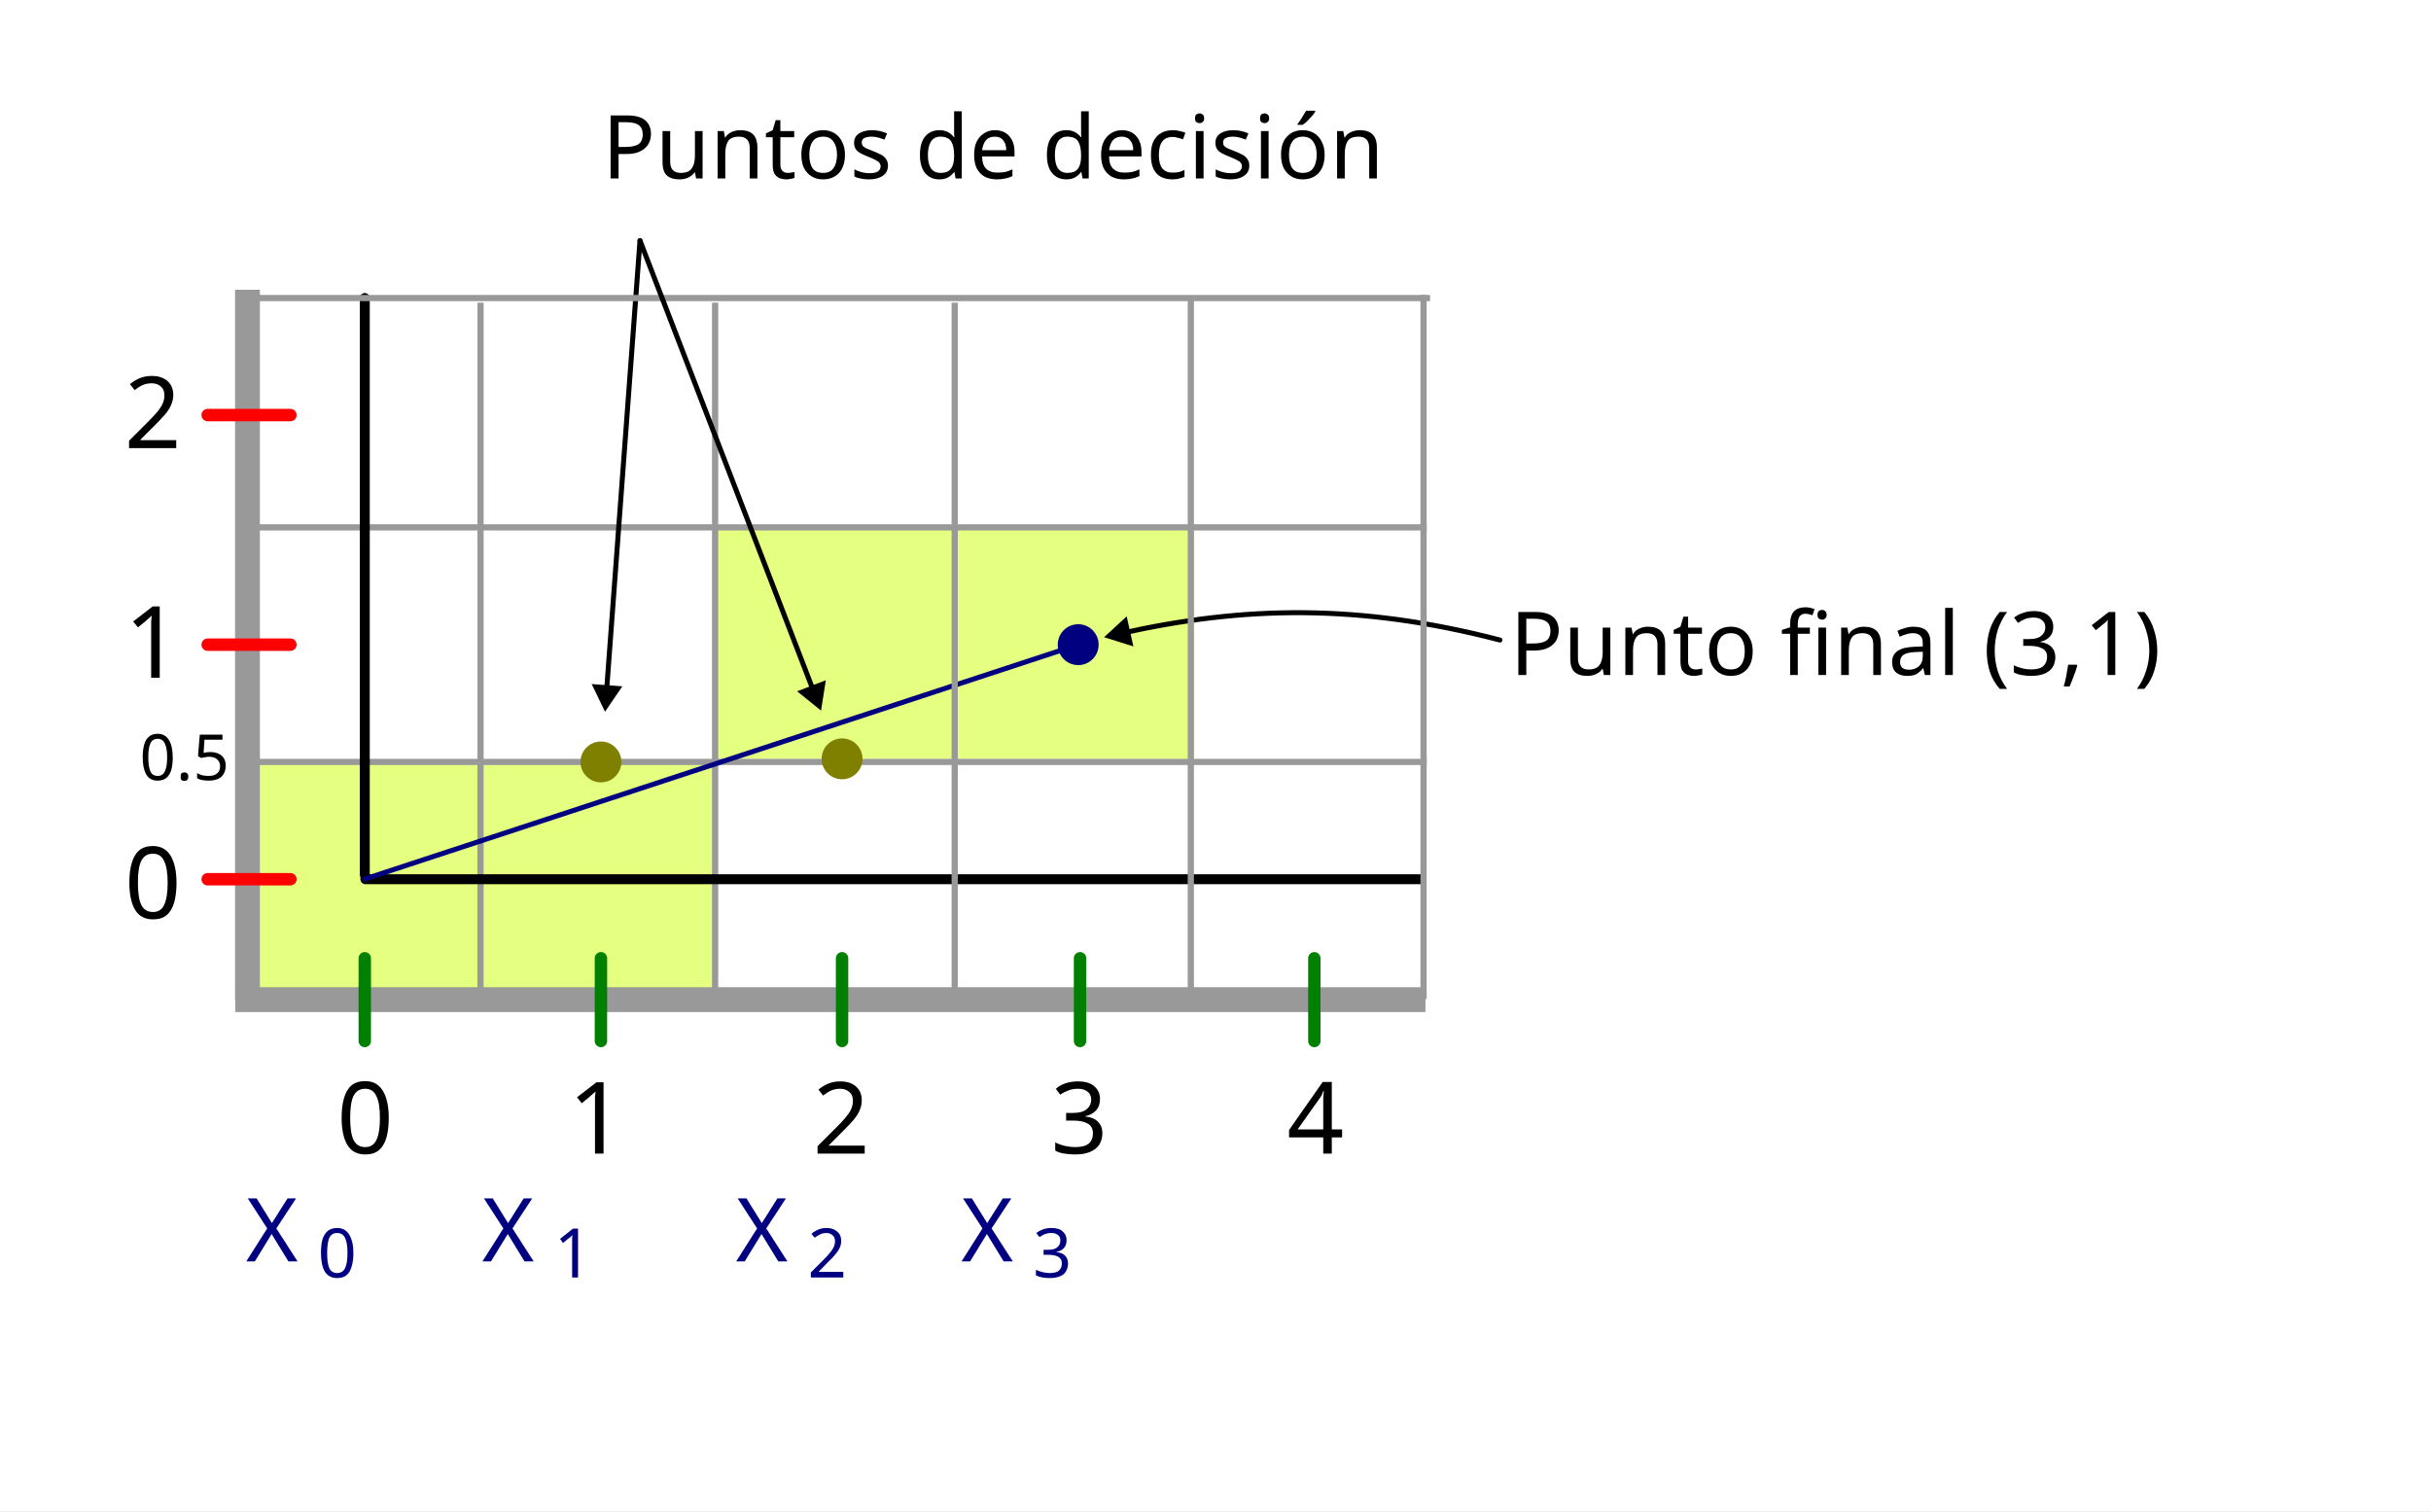
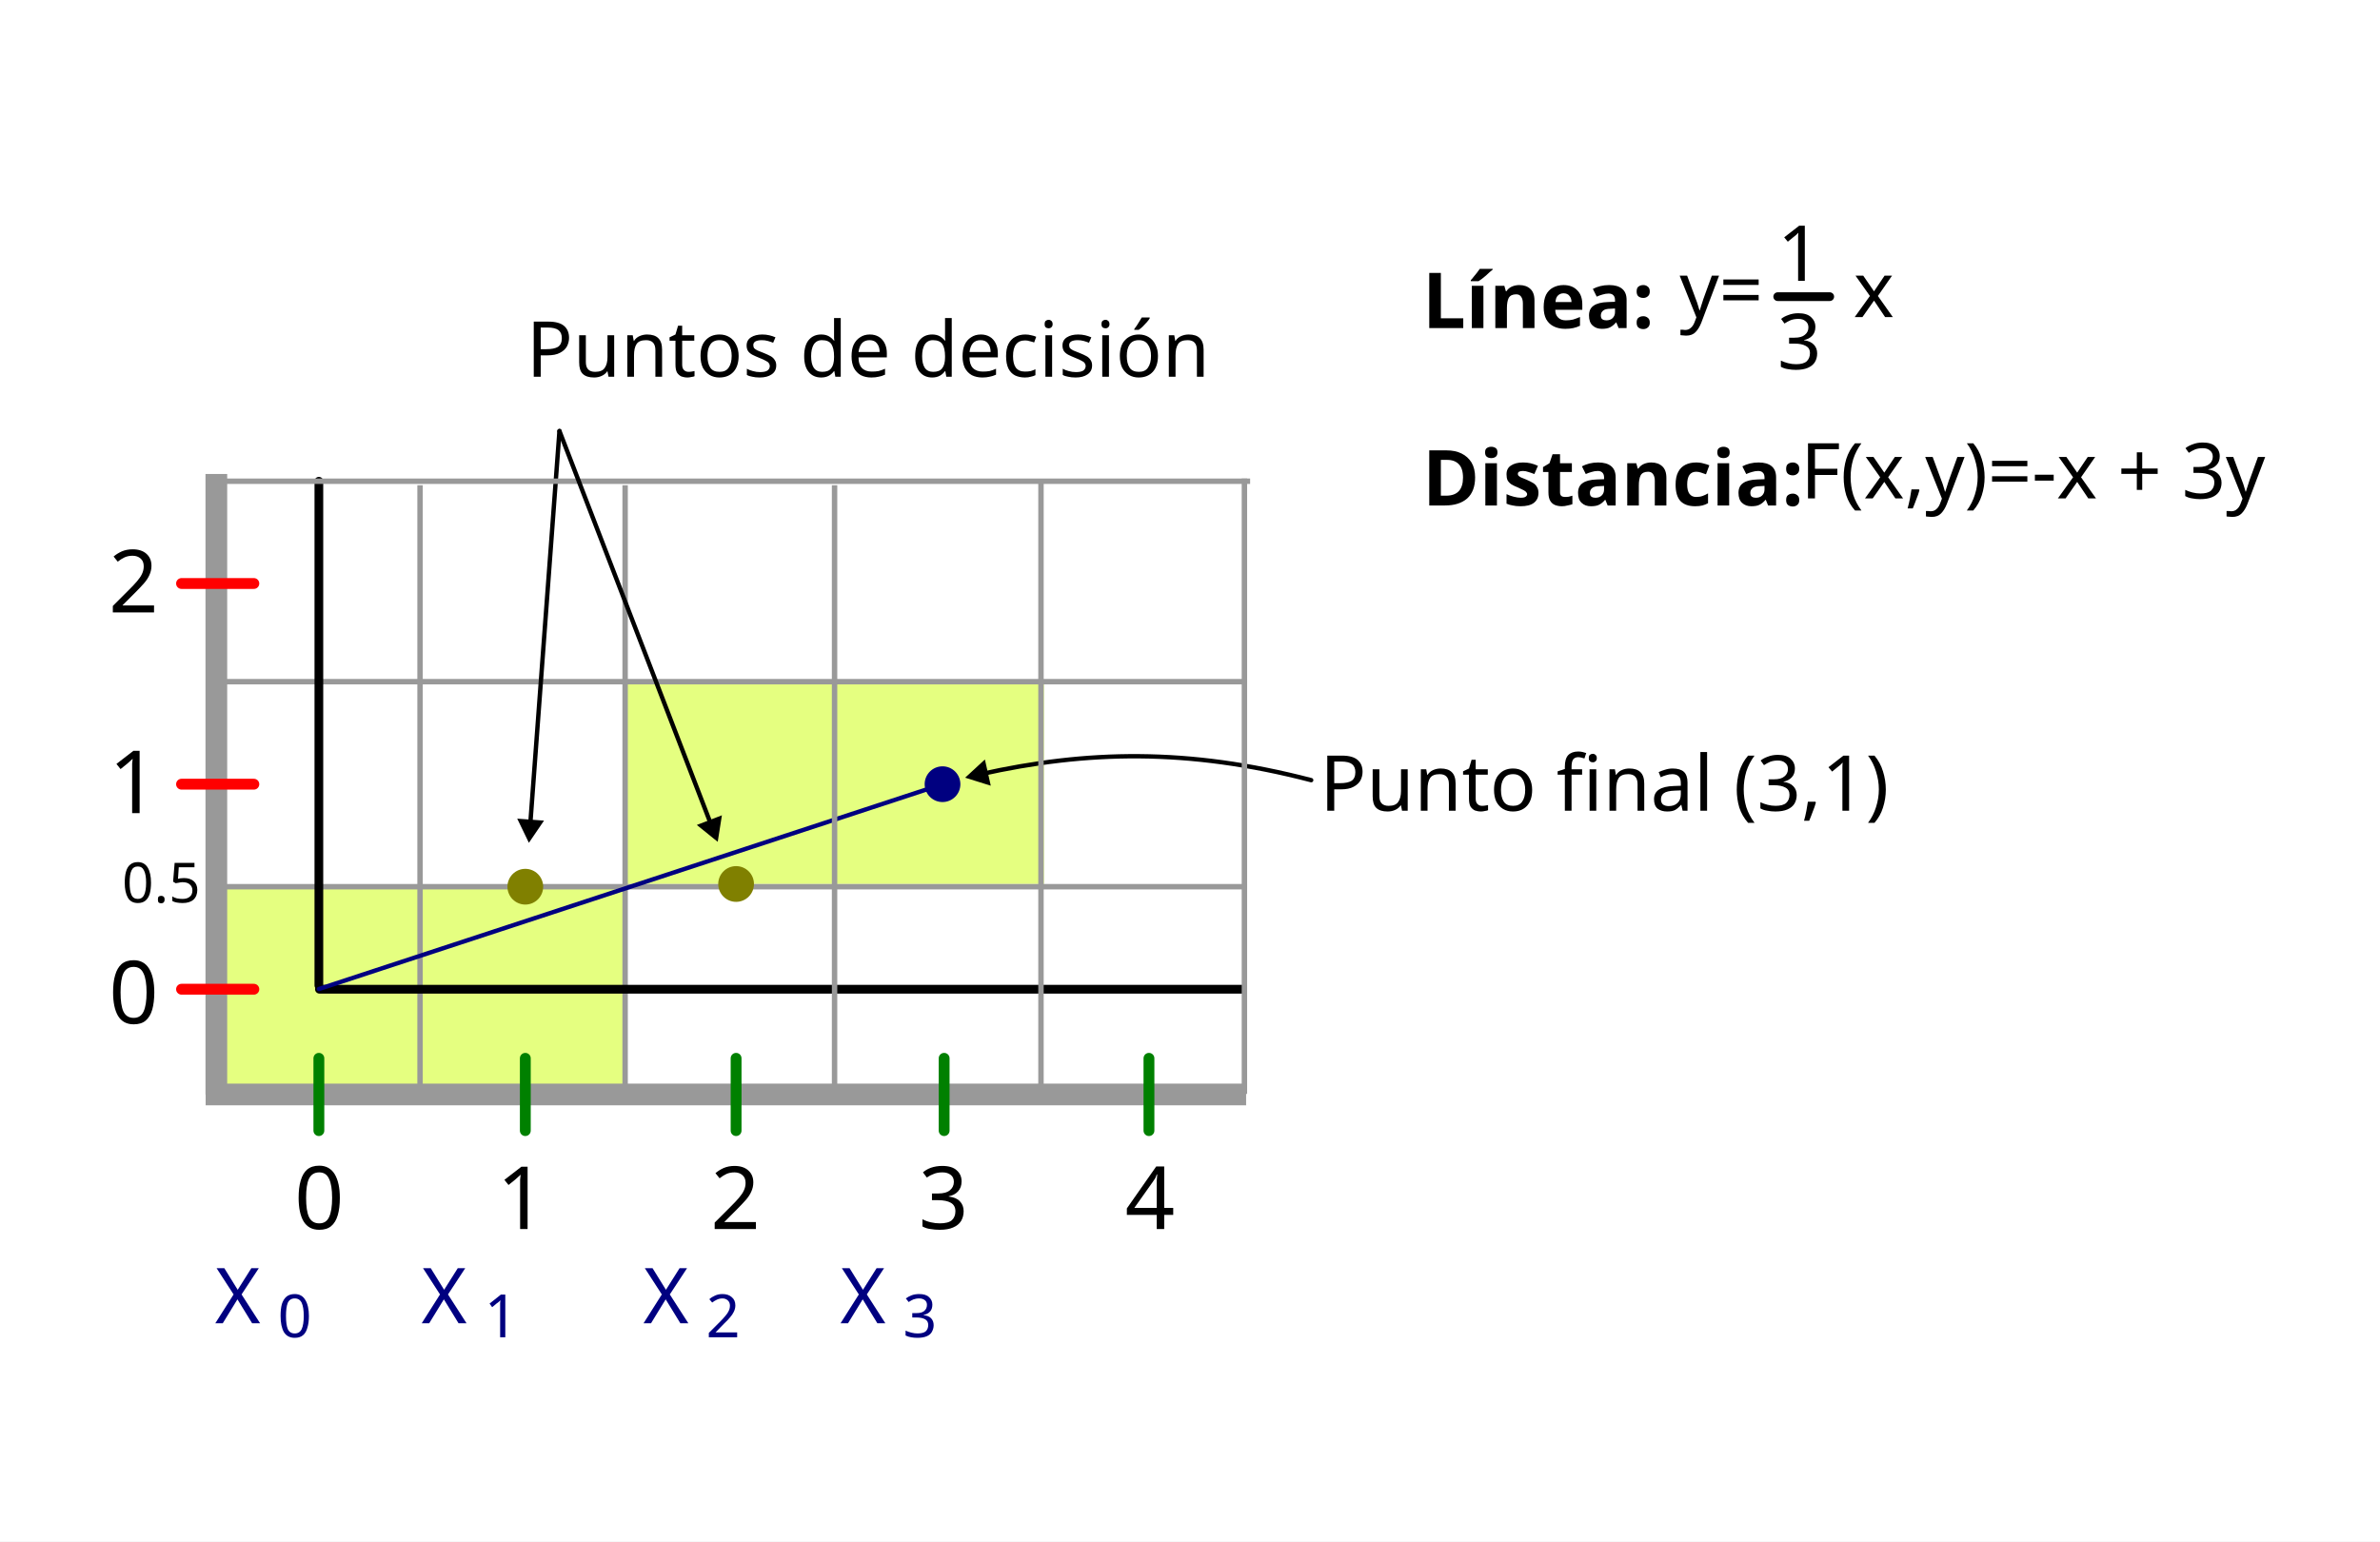
- <svg xmlns="http://www.w3.org/2000/svg" width="128.934mm" height="80.148mm" viewBox="0 0 128.934 80.148" version="1.1" id="svg1" xml:space="preserve">
+ <svg xmlns="http://www.w3.org/2000/svg" width="144.4mm" height="93.541mm" viewBox="0 0 144.4 93.541" version="1.1" id="svg1" xml:space="preserve">
  <defs id="defs1">
    <marker style="overflow:visible" id="Triangle" refX="0" refY="0" orient="auto-start-reverse" markerWidth="1" markerHeight="1" viewBox="0 0 1 1" preserveAspectRatio="xMidYMid">
      <path transform="scale(0.5)" style="fill:context-stroke;fill-rule:evenodd;stroke:context-stroke;stroke-width:1pt" d="M 5.77,0 -2.88,5 V -5 Z" id="path135" />
    </marker>
  </defs>
-   <g id="layer3" transform="translate(-9.482275,-19.30629)" style="display:inline">
-     <rect style="opacity:1;fill:#ffffff;stroke:none;stroke-width:0.265;stroke-linecap:round;stroke-dasharray:0.265, 0.529;stroke-dashoffset:0;stroke-opacity:1" id="rect46" width="128.934" height="80.148" x="9.482" y="19.306" />
+   <g id="layer3" transform="translate(-9.482275,-5.913164)" style="display:inline">
+     <rect style="opacity:1;fill:#ffffff;stroke:none;stroke-width:0.265;stroke-linecap:round;stroke-dasharray:0.265, 0.529;stroke-dashoffset:0;stroke-opacity:1" id="rect46" width="144.4" height="93.541" x="9.482" y="5.913" />
  </g>
-   <g id="layer1" style="display:inline" transform="translate(-9.482275,-19.30629)">
+   <g id="layer1" style="display:inline" transform="translate(-9.482275,-5.913164)">
    <rect style="opacity:1;fill:#e5ff80;stroke:none;stroke-width:0.658;stroke-linecap:round;stroke-dasharray:0.658, 1.317;stroke-dashoffset:0;stroke-opacity:1" id="rect111" width="12.789" height="12.278" x="60.035" y="47.278" />
    <rect style="opacity:1;fill:#e5ff80;stroke:none;stroke-width:0.658;stroke-linecap:round;stroke-dasharray:0.658, 1.317;stroke-dashoffset:0;stroke-opacity:1" id="rect110" width="12.789" height="12.278" x="47.41" y="47.278" />
    <rect style="opacity:1;fill:#e5ff80;stroke:none;stroke-width:0.658;stroke-linecap:round;stroke-dasharray:0.658, 1.317;stroke-dashoffset:0;stroke-opacity:1" id="rect56" width="12.442" height="12.707" x="35.05" y="59.72" />
    <text xml:space="preserve" style="font-style:normal;font-variant:normal;font-weight:normal;font-stretch:normal;font-size:5.292px;line-height:1;font-family:Ubuntu;-inkscape-font-specification:Ubuntu;writing-mode:lr-tb;direction:ltr;opacity:1;fill:#000000;stroke:none;stroke-width:0.651;stroke-linecap:round;stroke-dasharray:none;stroke-dashoffset:0;stroke-opacity:1" x="27.337" y="80.492" id="text94">
      <tspan id="tspan94" style="font-style:normal;font-variant:normal;font-weight:normal;font-stretch:normal;font-size:5.292px;font-family:Ubuntu;-inkscape-font-specification:Ubuntu;fill:#000000;stroke:none;stroke-width:0.651" x="27.337" y="80.492">0</tspan>
    </text>
    <text xml:space="preserve" style="font-style:normal;font-variant:normal;font-weight:normal;font-stretch:normal;font-size:5.292px;line-height:1;font-family:Ubuntu;-inkscape-font-specification:Ubuntu;writing-mode:lr-tb;direction:ltr;opacity:1;fill:#000000;stroke:none;stroke-width:0.651;stroke-linecap:round;stroke-dasharray:none;stroke-dashoffset:0;stroke-opacity:1" x="39.618" y="80.492" id="text95">
      <tspan id="tspan95" style="font-style:normal;font-variant:normal;font-weight:normal;font-stretch:normal;font-size:5.292px;font-family:Ubuntu;-inkscape-font-specification:Ubuntu;fill:#000000;stroke:none;stroke-width:0.651" x="39.618" y="80.492">1</tspan>
    </text>
    <rect style="opacity:1;fill:#e5ff80;stroke:none;stroke-width:0.658;stroke-linecap:round;stroke-dasharray:0.658, 1.317;stroke-dashoffset:0;stroke-opacity:1" id="rect165" width="12.442" height="12.707" x="22.608" y="59.72" />
    <path style="opacity:1;fill:#ffff00;stroke:#999999;stroke-width:0.329;stroke-linecap:square;stroke-dasharray:none" d="M 34.968,72.037 V 35.524" id="path166" />
    <path style="opacity:1;fill:#ffff00;stroke:#999999;stroke-width:0.329;stroke-linecap:square;stroke-dasharray:none" d="M 47.41,72.049 V 35.524" id="path167" />
    <path style="opacity:1;fill:#ffff00;stroke:#999999;stroke-width:0.329;stroke-linecap:square;stroke-dasharray:none" d="M 22.805,59.72 H 84.984" id="path175" />
    <path style="opacity:1;fill:#ffff00;stroke:#999999;stroke-width:0.329;stroke-linecap:square;stroke-dasharray:none" d="M 22.752,47.278 H 84.984" id="path176" />
    <path style="opacity:1;fill:#ffff00;stroke:#999999;stroke-width:1.317;stroke-linecap:square;stroke-dasharray:none" d="M 22.608,71.663 V 35.334" id="path182" />
    <path style="opacity:1;fill:#ffff00;stroke:#999999;stroke-width:1.317;stroke-linecap:square;stroke-dasharray:none" d="M 22.618,72.327 H 84.428" id="path183" />
    <path style="opacity:1;fill:#ffffff;stroke:#ff0000;stroke-width:0.658;stroke-linecap:round;stroke-dasharray:none;stroke-dashoffset:0;stroke-opacity:1" d="m 20.496,53.499 h 4.388" id="path184" />
    <path style="opacity:1;fill:#ffffff;stroke:#008000;stroke-width:0.658;stroke-linecap:round;stroke-dasharray:none;stroke-dashoffset:0;stroke-opacity:1" d="m 41.354,74.521 v -4.388" id="path191" />
    <path style="opacity:1;fill:#ffff00;stroke:#000000;stroke-width:0.529;stroke-linecap:round;stroke-dasharray:none" d="M 28.862,65.941 H 84.869" id="path212" />
    <path style="opacity:1;fill:#ffff00;stroke:#000000;stroke-width:0.529;stroke-linecap:round;stroke-dasharray:none" d="M 28.829,65.71 V 35.115" id="path213" />
    <text xml:space="preserve" style="font-style:normal;font-variant:normal;font-weight:normal;font-stretch:normal;font-size:5.292px;line-height:1;font-family:Ubuntu;-inkscape-font-specification:Ubuntu;writing-mode:lr-tb;direction:ltr;opacity:1;fill:#000000;stroke:none;stroke-width:0.651;stroke-linecap:round;stroke-dasharray:none;stroke-dashoffset:0;stroke-opacity:1" x="16.08" y="68.025" id="text1">
      <tspan id="tspan1" style="font-style:normal;font-variant:normal;font-weight:normal;font-stretch:normal;font-size:5.292px;font-family:Ubuntu;-inkscape-font-specification:Ubuntu;fill:#000000;stroke:none;stroke-width:0.651" x="16.08" y="68.025">0</tspan>
    </text>
    <text xml:space="preserve" style="font-style:normal;font-variant:normal;font-weight:normal;font-stretch:normal;font-size:5.292px;line-height:1;font-family:Ubuntu;-inkscape-font-specification:Ubuntu;writing-mode:lr-tb;direction:ltr;opacity:1;fill:#000000;stroke:none;stroke-width:0.651;stroke-linecap:round;stroke-dasharray:none;stroke-dashoffset:0;stroke-opacity:1" x="16.08" y="55.254" id="text2">
      <tspan id="tspan2" style="font-style:normal;font-variant:normal;font-weight:normal;font-stretch:normal;font-size:5.292px;font-family:Ubuntu;-inkscape-font-specification:Ubuntu;fill:#000000;stroke:none;stroke-width:0.651" x="16.08" y="55.254">1</tspan>
    </text>
    <path style="opacity:1;fill:#ffffff;stroke:#008000;stroke-width:0.658;stroke-linecap:round;stroke-dasharray:none;stroke-dashoffset:0;stroke-opacity:1" d="m 28.829,74.521 v -4.388" id="path8" />
    <path style="opacity:1;fill:#ffffff;stroke:#ff0000;stroke-width:0.658;stroke-linecap:round;stroke-dasharray:none;stroke-dashoffset:0;stroke-opacity:1" d="m 20.496,65.941 h 4.388" id="path9" />
    <g id="g18" transform="translate(-13.66226,46.91492)" style="fill:#000080">
      <text xml:space="preserve" style="font-style:normal;font-variant:normal;font-weight:normal;font-stretch:normal;font-size:4.68px;line-height:1;font-family:Ubuntu;-inkscape-font-specification:Ubuntu;text-align:center;writing-mode:lr-tb;direction:ltr;text-anchor:middle;opacity:1;fill:#000080;stroke:none;stroke-width:0.651;stroke-linecap:round;stroke-dasharray:none;stroke-dashoffset:0;stroke-opacity:1" x="41.822" y="39.295" id="text17">
        <tspan style="font-style:normal;font-variant:normal;font-weight:normal;font-stretch:normal;font-family:Ubuntu;-inkscape-font-specification:Ubuntu;fill:#000080;stroke:none;stroke-width:0.651" x="41.822" y="39.295" id="tspan17">X</tspan>
      </text>
      <text xml:space="preserve" style="font-style:normal;font-variant:normal;font-weight:normal;font-stretch:normal;font-size:3.621px;line-height:1;font-family:Ubuntu;-inkscape-font-specification:Ubuntu;text-align:center;writing-mode:lr-tb;direction:ltr;text-anchor:middle;opacity:1;fill:#000080;stroke:none;stroke-width:0.651;stroke-linecap:round;stroke-dasharray:none;stroke-dashoffset:0;stroke-opacity:1" x="44.325" y="40.15" id="text18">
        <tspan style="font-style:normal;font-variant:normal;font-weight:normal;font-stretch:normal;font-family:Ubuntu;-inkscape-font-specification:Ubuntu;fill:#000080;stroke:none;stroke-width:0.651" x="44.325" y="40.15" id="tspan18">0</tspan>
      </text>
      <text xml:space="preserve" style="font-style:normal;font-variant:normal;font-weight:normal;font-stretch:normal;font-size:4.68px;line-height:1;font-family:Ubuntu;-inkscape-font-specification:Ubuntu;text-align:start;writing-mode:lr-tb;direction:ltr;text-anchor:start;opacity:1;fill:#000080;stroke:none;stroke-width:0.651;stroke-linecap:round;stroke-dasharray:none;stroke-dashoffset:0;stroke-opacity:1" x="45.477" y="39.295" id="text19">
        <tspan style="font-style:normal;font-variant:normal;font-weight:normal;font-stretch:normal;font-family:Ubuntu;-inkscape-font-specification:Ubuntu;fill:#000080;stroke:none;stroke-width:0.651" x="45.477" y="39.295" id="tspan19" />
      </text>
    </g>
    <circle style="fill:#808000;stroke:none;stroke-width:0.265;stroke-linecap:round;stroke-dasharray:none" id="path41" cx="41.354" cy="59.72" r="1.084" />
    <path style="fill:#000000;stroke:#000000;stroke-width:0.265;stroke-linecap:round;stroke-dasharray:none;marker-end:url(#Triangle)" d="M 43.426,32.07 41.641,56.118" id="path43" />
    <text xml:space="preserve" style="font-style:normal;font-variant:normal;font-weight:normal;font-stretch:normal;font-size:4.68px;line-height:1;font-family:Ubuntu;-inkscape-font-specification:Ubuntu;text-align:start;writing-mode:lr-tb;direction:ltr;text-anchor:start;opacity:1;fill:#000000;stroke:none;stroke-width:0.651;stroke-linecap:round;stroke-dasharray:none;stroke-dashoffset:0;stroke-opacity:1" x="69.523" y="9.071" id="text46">
      <tspan style="font-style:normal;font-variant:normal;font-weight:normal;font-stretch:normal;font-family:Ubuntu;-inkscape-font-specification:Ubuntu;fill:#000000;stroke:none;stroke-width:0.651" x="69.523" y="9.071" id="tspan46" />
    </text>
    <text xml:space="preserve" style="font-style:normal;font-variant:normal;font-weight:normal;font-stretch:normal;font-size:3.382px;line-height:1;font-family:Ubuntu;-inkscape-font-specification:Ubuntu;writing-mode:lr-tb;direction:ltr;opacity:1;fill:#000000;stroke:none;stroke-width:0.651;stroke-linecap:round;stroke-dasharray:none;stroke-dashoffset:0;stroke-opacity:1" x="16.879" y="60.679" id="text52">
      <tspan id="tspan52" style="font-style:normal;font-variant:normal;font-weight:normal;font-stretch:normal;font-size:3.382px;font-family:Ubuntu;-inkscape-font-specification:Ubuntu;fill:#000000;stroke:none;stroke-width:0.651" x="16.879" y="60.679">0.5</tspan>
    </text>
    <text xml:space="preserve" style="font-style:normal;font-variant:normal;font-weight:normal;font-stretch:normal;font-size:4.68px;line-height:1;font-family:Ubuntu;-inkscape-font-specification:Ubuntu;text-align:start;writing-mode:lr-tb;direction:ltr;text-anchor:start;opacity:1;fill:#000000;stroke:none;stroke-width:0.651;stroke-linecap:round;stroke-dasharray:none;stroke-dashoffset:0;stroke-opacity:1" x="89.558" y="55.107" id="text72">
      <tspan style="font-style:normal;font-variant:normal;font-weight:normal;font-stretch:normal;font-family:Ubuntu;-inkscape-font-specification:Ubuntu;fill:#000000;stroke:none;stroke-width:0.651" x="89.558" y="55.107" id="tspan72">Punto final (3,1)</tspan>
    </text>
    <path style="fill:#0000ff;stroke:#000080;stroke-width:0.265;stroke-linecap:round;stroke-dasharray:none" d="M 28.829,65.93 66.667,53.499" id="path72" />
    <path style="fill:none;stroke:#000000;stroke-width:0.265;stroke-linecap:round;stroke-dasharray:none;marker-end:url(#Triangle)" d="M 89.035,53.254 C 81.55,51.303 75.383,51.458 68.958,52.898" id="path85" />
    <text xml:space="preserve" style="font-style:normal;font-variant:normal;font-weight:normal;font-stretch:normal;font-size:5.292px;line-height:1;font-family:Ubuntu;-inkscape-font-specification:Ubuntu;writing-mode:lr-tb;direction:ltr;opacity:1;fill:#000000;stroke:none;stroke-width:0.651;stroke-linecap:round;stroke-dasharray:none;stroke-dashoffset:0;stroke-opacity:1" x="52.592" y="80.492" id="text98">
      <tspan id="tspan98" style="font-style:normal;font-variant:normal;font-weight:normal;font-stretch:normal;font-size:5.292px;font-family:Ubuntu;-inkscape-font-specification:Ubuntu;fill:#000000;stroke:none;stroke-width:0.651" x="52.592" y="80.492">2</tspan>
    </text>
    <path style="opacity:1;fill:#ffffff;stroke:#008000;stroke-width:0.658;stroke-linecap:round;stroke-dasharray:none;stroke-dashoffset:0;stroke-opacity:1" d="m 54.143,74.521 v -4.388" id="path98" />
    <text xml:space="preserve" style="font-style:normal;font-variant:normal;font-weight:normal;font-stretch:normal;font-size:5.292px;line-height:1;font-family:Ubuntu;-inkscape-font-specification:Ubuntu;writing-mode:lr-tb;direction:ltr;opacity:1;fill:#000000;stroke:none;stroke-width:0.651;stroke-linecap:round;stroke-dasharray:none;stroke-dashoffset:0;stroke-opacity:1" x="65.215" y="80.492" id="text99">
      <tspan id="tspan99" style="font-style:normal;font-variant:normal;font-weight:normal;font-stretch:normal;font-size:5.292px;font-family:Ubuntu;-inkscape-font-specification:Ubuntu;fill:#000000;stroke:none;stroke-width:0.651" x="65.215" y="80.492">3</tspan>
    </text>
    <path style="opacity:1;fill:#ffffff;stroke:#008000;stroke-width:0.658;stroke-linecap:round;stroke-dasharray:none;stroke-dashoffset:0;stroke-opacity:1" d="m 66.765,74.521 v -4.388" id="path99" />
    <path style="opacity:1;fill:#ffff00;stroke:#999999;stroke-width:0.329;stroke-linecap:square;stroke-dasharray:none" d="M 60.117,72.049 V 35.524" id="path101" />
    <text xml:space="preserve" style="font-style:normal;font-variant:normal;font-weight:normal;font-stretch:normal;font-size:5.292px;line-height:1;font-family:Ubuntu;-inkscape-font-specification:Ubuntu;writing-mode:lr-tb;direction:ltr;opacity:1;fill:#000000;stroke:none;stroke-width:0.651;stroke-linecap:round;stroke-dasharray:none;stroke-dashoffset:0;stroke-opacity:1" x="77.744" y="80.492" id="text103">
      <tspan id="tspan103" style="font-style:normal;font-variant:normal;font-weight:normal;font-stretch:normal;font-size:5.292px;font-family:Ubuntu;-inkscape-font-specification:Ubuntu;fill:#000000;stroke:none;stroke-width:0.651" x="77.744" y="80.492">4</tspan>
    </text>
    <path style="opacity:1;fill:#ffffff;stroke:#008000;stroke-width:0.658;stroke-linecap:round;stroke-dasharray:none;stroke-dashoffset:0;stroke-opacity:1" d="m 79.192,74.521 v -4.388" id="path103" />
    <path style="opacity:1;fill:#ffff00;stroke:#999999;stroke-width:0.329;stroke-linecap:square;stroke-dasharray:none" d="M 72.641,72.048 V 35.28" id="path104" />
    <path style="opacity:1;fill:#ffffff;stroke:#ff0000;stroke-width:0.658;stroke-linecap:round;stroke-dasharray:none;stroke-dashoffset:0;stroke-opacity:1" d="m 20.496,41.321 h 4.388" id="path107" />
    <text xml:space="preserve" style="font-style:normal;font-variant:normal;font-weight:normal;font-stretch:normal;font-size:5.292px;line-height:1;font-family:Ubuntu;-inkscape-font-specification:Ubuntu;writing-mode:lr-tb;direction:ltr;opacity:1;fill:#000000;stroke:none;stroke-width:0.651;stroke-linecap:round;stroke-dasharray:none;stroke-dashoffset:0;stroke-opacity:1" x="16.08" y="43.076" id="text107">
      <tspan id="tspan107" style="font-style:normal;font-variant:normal;font-weight:normal;font-stretch:normal;font-size:5.292px;font-family:Ubuntu;-inkscape-font-specification:Ubuntu;fill:#000000;stroke:none;stroke-width:0.651" x="16.08" y="43.076">2</tspan>
    </text>
    <path style="opacity:1;fill:#ffff00;stroke:#999999;stroke-width:0.329;stroke-linecap:square;stroke-dasharray:none" d="M 22.734,35.115 H 85.166" id="path109" />
    <path style="opacity:1;fill:#ffff00;stroke:#999999;stroke-width:0.329;stroke-linecap:square;stroke-dasharray:none" d="M 84.984,72.13 V 35.115" id="path110" />
    <circle style="fill:#808000;stroke:none;stroke-width:0.265;stroke-linecap:round;stroke-dasharray:none" id="circle111" cx="54.143" cy="59.555" r="1.084" />
    <circle style="fill:#000080;stroke:none;stroke-width:0.265;stroke-linecap:round;stroke-dasharray:none" id="circle112" cx="66.667" cy="53.499" r="1.084" />
    <g id="g114" transform="translate(-1.137794,46.91492)" style="fill:#000080">
      <text xml:space="preserve" style="font-style:normal;font-variant:normal;font-weight:normal;font-stretch:normal;font-size:4.68px;line-height:1;font-family:Ubuntu;-inkscape-font-specification:Ubuntu;text-align:center;writing-mode:lr-tb;direction:ltr;text-anchor:middle;opacity:1;fill:#000080;stroke:none;stroke-width:0.651;stroke-linecap:round;stroke-dasharray:none;stroke-dashoffset:0;stroke-opacity:1" x="41.822" y="39.295" id="text112">
        <tspan style="font-style:normal;font-variant:normal;font-weight:normal;font-stretch:normal;font-family:Ubuntu;-inkscape-font-specification:Ubuntu;fill:#000080;stroke:none;stroke-width:0.651" x="41.822" y="39.295" id="tspan112">X</tspan>
      </text>
      <text xml:space="preserve" style="font-style:normal;font-variant:normal;font-weight:normal;font-stretch:normal;font-size:3.621px;line-height:1;font-family:Ubuntu;-inkscape-font-specification:Ubuntu;text-align:center;writing-mode:lr-tb;direction:ltr;text-anchor:middle;opacity:1;fill:#000080;stroke:none;stroke-width:0.651;stroke-linecap:round;stroke-dasharray:none;stroke-dashoffset:0;stroke-opacity:1" x="44.325" y="40.15" id="text113">
        <tspan style="font-style:normal;font-variant:normal;font-weight:normal;font-stretch:normal;font-family:Ubuntu;-inkscape-font-specification:Ubuntu;fill:#000080;stroke:none;stroke-width:0.651" x="44.325" y="40.15" id="tspan113">1</tspan>
      </text>
      <text xml:space="preserve" style="font-style:normal;font-variant:normal;font-weight:normal;font-stretch:normal;font-size:4.68px;line-height:1;font-family:Ubuntu;-inkscape-font-specification:Ubuntu;text-align:start;writing-mode:lr-tb;direction:ltr;text-anchor:start;opacity:1;fill:#000080;stroke:none;stroke-width:0.651;stroke-linecap:round;stroke-dasharray:none;stroke-dashoffset:0;stroke-opacity:1" x="45.477" y="39.295" id="text114">
        <tspan style="font-style:normal;font-variant:normal;font-weight:normal;font-stretch:normal;font-family:Ubuntu;-inkscape-font-specification:Ubuntu;fill:#000080;stroke:none;stroke-width:0.651" x="45.477" y="39.295" id="tspan114" />
      </text>
    </g>
    <g id="g117" transform="translate(12.3202,46.91492)" style="fill:#000080">
      <text xml:space="preserve" style="font-style:normal;font-variant:normal;font-weight:normal;font-stretch:normal;font-size:4.68px;line-height:1;font-family:Ubuntu;-inkscape-font-specification:Ubuntu;text-align:center;writing-mode:lr-tb;direction:ltr;text-anchor:middle;opacity:1;fill:#000080;stroke:none;stroke-width:0.651;stroke-linecap:round;stroke-dasharray:none;stroke-dashoffset:0;stroke-opacity:1" x="41.822" y="39.295" id="text115">
        <tspan style="font-style:normal;font-variant:normal;font-weight:normal;font-stretch:normal;font-family:Ubuntu;-inkscape-font-specification:Ubuntu;fill:#000080;stroke:none;stroke-width:0.651" x="41.822" y="39.295" id="tspan115">X</tspan>
      </text>
      <text xml:space="preserve" style="font-style:normal;font-variant:normal;font-weight:normal;font-stretch:normal;font-size:3.621px;line-height:1;font-family:Ubuntu;-inkscape-font-specification:Ubuntu;text-align:center;writing-mode:lr-tb;direction:ltr;text-anchor:middle;opacity:1;fill:#000080;stroke:none;stroke-width:0.651;stroke-linecap:round;stroke-dasharray:none;stroke-dashoffset:0;stroke-opacity:1" x="44.325" y="40.15" id="text116">
        <tspan style="font-style:normal;font-variant:normal;font-weight:normal;font-stretch:normal;font-family:Ubuntu;-inkscape-font-specification:Ubuntu;fill:#000080;stroke:none;stroke-width:0.651" x="44.325" y="40.15" id="tspan116">2</tspan>
      </text>
      <text xml:space="preserve" style="font-style:normal;font-variant:normal;font-weight:normal;font-stretch:normal;font-size:4.68px;line-height:1;font-family:Ubuntu;-inkscape-font-specification:Ubuntu;text-align:start;writing-mode:lr-tb;direction:ltr;text-anchor:start;opacity:1;fill:#000080;stroke:none;stroke-width:0.651;stroke-linecap:round;stroke-dasharray:none;stroke-dashoffset:0;stroke-opacity:1" x="45.477" y="39.295" id="text117">
        <tspan style="font-style:normal;font-variant:normal;font-weight:normal;font-stretch:normal;font-family:Ubuntu;-inkscape-font-specification:Ubuntu;fill:#000080;stroke:none;stroke-width:0.651" x="45.477" y="39.295" id="tspan117" />
      </text>
    </g>
    <g id="g120" transform="translate(24.27348,46.91492)" style="fill:#000080">
      <text xml:space="preserve" style="font-style:normal;font-variant:normal;font-weight:normal;font-stretch:normal;font-size:4.68px;line-height:1;font-family:Ubuntu;-inkscape-font-specification:Ubuntu;text-align:center;writing-mode:lr-tb;direction:ltr;text-anchor:middle;opacity:1;fill:#000080;stroke:none;stroke-width:0.651;stroke-linecap:round;stroke-dasharray:none;stroke-dashoffset:0;stroke-opacity:1" x="41.822" y="39.295" id="text118">
        <tspan style="font-style:normal;font-variant:normal;font-weight:normal;font-stretch:normal;font-family:Ubuntu;-inkscape-font-specification:Ubuntu;fill:#000080;stroke:none;stroke-width:0.651" x="41.822" y="39.295" id="tspan118">X</tspan>
      </text>
      <text xml:space="preserve" style="font-style:normal;font-variant:normal;font-weight:normal;font-stretch:normal;font-size:3.621px;line-height:1;font-family:Ubuntu;-inkscape-font-specification:Ubuntu;text-align:center;writing-mode:lr-tb;direction:ltr;text-anchor:middle;opacity:1;fill:#000080;stroke:none;stroke-width:0.651;stroke-linecap:round;stroke-dasharray:none;stroke-dashoffset:0;stroke-opacity:1" x="44.325" y="40.15" id="text119">
        <tspan style="font-style:normal;font-variant:normal;font-weight:normal;font-stretch:normal;font-family:Ubuntu;-inkscape-font-specification:Ubuntu;fill:#000080;stroke:none;stroke-width:0.651" x="44.325" y="40.15" id="tspan119">3</tspan>
      </text>
      <text xml:space="preserve" style="font-style:normal;font-variant:normal;font-weight:normal;font-stretch:normal;font-size:4.68px;line-height:1;font-family:Ubuntu;-inkscape-font-specification:Ubuntu;text-align:start;writing-mode:lr-tb;direction:ltr;text-anchor:start;opacity:1;fill:#000080;stroke:none;stroke-width:0.651;stroke-linecap:round;stroke-dasharray:none;stroke-dashoffset:0;stroke-opacity:1" x="45.477" y="39.295" id="text120">
        <tspan style="font-style:normal;font-variant:normal;font-weight:normal;font-stretch:normal;font-family:Ubuntu;-inkscape-font-specification:Ubuntu;fill:#000080;stroke:none;stroke-width:0.651" x="45.477" y="39.295" id="tspan120" />
      </text>
    </g>
    <text xml:space="preserve" style="font-style:normal;font-variant:normal;font-weight:normal;font-stretch:normal;font-size:4.68px;line-height:1;font-family:Ubuntu;-inkscape-font-specification:Ubuntu;text-align:start;writing-mode:lr-tb;direction:ltr;text-anchor:start;opacity:1;fill:#000000;stroke:none;stroke-width:0.651;stroke-linecap:round;stroke-dasharray:none;stroke-dashoffset:0;stroke-opacity:1" x="41.414" y="28.771" id="text121">
      <tspan style="font-style:normal;font-variant:normal;font-weight:normal;font-stretch:normal;font-family:Ubuntu;-inkscape-font-specification:Ubuntu;fill:#000000;stroke:none;stroke-width:0.651" x="41.414" y="28.771" id="tspan121">Puntos de decisión</tspan>
    </text>
    <path style="fill:#000000;stroke:#000000;stroke-width:0.265;stroke-linecap:round;stroke-dasharray:none;marker-end:url(#Triangle)" d="M 43.426,32.07 52.69,56.118" id="path121" />
+     <g id="g126" transform="translate(14.67587,-5.087495)">
+       <text xml:space="preserve" style="font-style:normal;font-variant:normal;font-weight:normal;font-stretch:normal;font-size:4.68px;line-height:1;font-family:Ubuntu;-inkscape-font-specification:Ubuntu;text-align:start;writing-mode:lr-tb;direction:ltr;text-anchor:start;opacity:1;fill:#000000;stroke:none;stroke-width:0.651;stroke-linecap:round;stroke-dasharray:none;stroke-dashoffset:0;stroke-opacity:1" x="96.716" y="30.241" id="text122">
+         <tspan style="font-style:normal;font-variant:normal;font-weight:normal;font-stretch:normal;font-family:Ubuntu;-inkscape-font-specification:Ubuntu;fill:#000000;stroke:none;stroke-width:0.651" x="96.716" y="30.241" id="tspan122">y= </tspan>
+       </text>
+       <path style="fill:#000080;stroke:#000000;stroke-width:0.529;stroke-linecap:round;stroke-dasharray:none;stroke-dashoffset:0" d="m 102.664,29.002 h 3.157" id="path122" />
+       <text xml:space="preserve" style="font-style:normal;font-variant:normal;font-weight:normal;font-stretch:normal;font-size:4.68px;line-height:1;font-family:Ubuntu;-inkscape-font-specification:Ubuntu;text-align:start;writing-mode:lr-tb;direction:ltr;text-anchor:start;opacity:1;fill:#000000;stroke:none;stroke-width:0.651;stroke-linecap:round;stroke-dasharray:none;stroke-dashoffset:0;stroke-opacity:1" x="102.635" y="28.042" id="text123">
+         <tspan style="font-style:normal;font-variant:normal;font-weight:normal;font-stretch:normal;font-family:Ubuntu;-inkscape-font-specification:Ubuntu;fill:#000000;stroke:none;stroke-width:0.651" x="102.635" y="28.042" id="tspan123">1</tspan>
+       </text>
+       <text xml:space="preserve" style="font-style:normal;font-variant:normal;font-weight:normal;font-stretch:normal;font-size:4.68px;line-height:1;font-family:Ubuntu;-inkscape-font-specification:Ubuntu;text-align:start;writing-mode:lr-tb;direction:ltr;text-anchor:start;opacity:1;fill:#000000;stroke:none;stroke-width:0.651;stroke-linecap:round;stroke-dasharray:none;stroke-dashoffset:0;stroke-opacity:1" x="102.635" y="33.397" id="text124">
+         <tspan style="font-style:normal;font-variant:normal;font-weight:normal;font-stretch:normal;font-family:Ubuntu;-inkscape-font-specification:Ubuntu;fill:#000000;stroke:none;stroke-width:0.651" x="102.635" y="33.397" id="tspan124">3</tspan>
+       </text>
+       <text xml:space="preserve" style="font-style:normal;font-variant:normal;font-weight:normal;font-stretch:normal;font-size:4.68px;line-height:1;font-family:Ubuntu;-inkscape-font-specification:Ubuntu;text-align:start;writing-mode:lr-tb;direction:ltr;text-anchor:start;opacity:1;fill:#000000;stroke:none;stroke-width:0.651;stroke-linecap:round;stroke-dasharray:none;stroke-dashoffset:0;stroke-opacity:1" x="107.257" y="30.241" id="text125">
+         <tspan style="font-style:normal;font-variant:normal;font-weight:normal;font-stretch:normal;font-family:Ubuntu;-inkscape-font-specification:Ubuntu;fill:#000000;stroke:none;stroke-width:0.651" x="107.257" y="30.241" id="tspan125">x</tspan>
+       </text>
+     </g>
+     <text xml:space="preserve" style="font-style:normal;font-variant:normal;font-weight:normal;font-stretch:normal;font-size:4.68px;line-height:1;font-family:Ubuntu;-inkscape-font-specification:Ubuntu;text-align:start;writing-mode:lr-tb;direction:ltr;text-anchor:start;opacity:1;fill:#000000;stroke:none;stroke-width:0.651;stroke-linecap:round;stroke-dasharray:none;stroke-dashoffset:0;stroke-opacity:1" x="95.779" y="36.584" id="text127">
+       <tspan style="font-style:normal;font-variant:normal;font-weight:bold;font-stretch:normal;font-family:Ubuntu;-inkscape-font-specification:'Ubuntu Bold';fill:#000000;stroke:none;stroke-width:0.651" x="95.779" y="36.584" id="tspan127">Distancia:</tspan>
+     </text>
+     <g id="g131" transform="translate(22.0102,5.914004)">
+       <text xml:space="preserve" style="font-style:normal;font-variant:normal;font-weight:normal;font-stretch:normal;font-size:4.68px;line-height:1;font-family:Ubuntu;-inkscape-font-specification:Ubuntu;text-align:start;writing-mode:lr-tb;direction:ltr;text-anchor:start;opacity:1;fill:#000000;stroke:none;stroke-width:0.651;stroke-linecap:round;stroke-dasharray:none;stroke-dashoffset:0;stroke-opacity:1" x="96.716" y="30.241" id="text128">
+         <tspan style="font-style:normal;font-variant:normal;font-weight:normal;font-stretch:normal;font-family:Ubuntu;-inkscape-font-specification:Ubuntu;fill:#000000;stroke:none;stroke-width:0.651" x="96.716" y="30.241" id="tspan128">F(x,y)=-x + 3y </tspan>
+       </text>
+     </g>
+     <text xml:space="preserve" style="font-style:normal;font-variant:normal;font-weight:normal;font-stretch:normal;font-size:4.68px;line-height:1;font-family:Ubuntu;-inkscape-font-specification:Ubuntu;text-align:start;writing-mode:lr-tb;direction:ltr;text-anchor:start;opacity:1;fill:#000000;stroke:none;stroke-width:0.651;stroke-linecap:round;stroke-dasharray:none;stroke-dashoffset:0;stroke-opacity:1" x="95.779" y="25.821" id="text131">
+       <tspan style="font-style:normal;font-variant:normal;font-weight:bold;font-stretch:normal;font-family:Ubuntu;-inkscape-font-specification:'Ubuntu Bold';fill:#000000;stroke:none;stroke-width:0.651" x="95.779" y="25.821" id="tspan131">Línea:</tspan>
+     </text>
  </g>
</svg>
